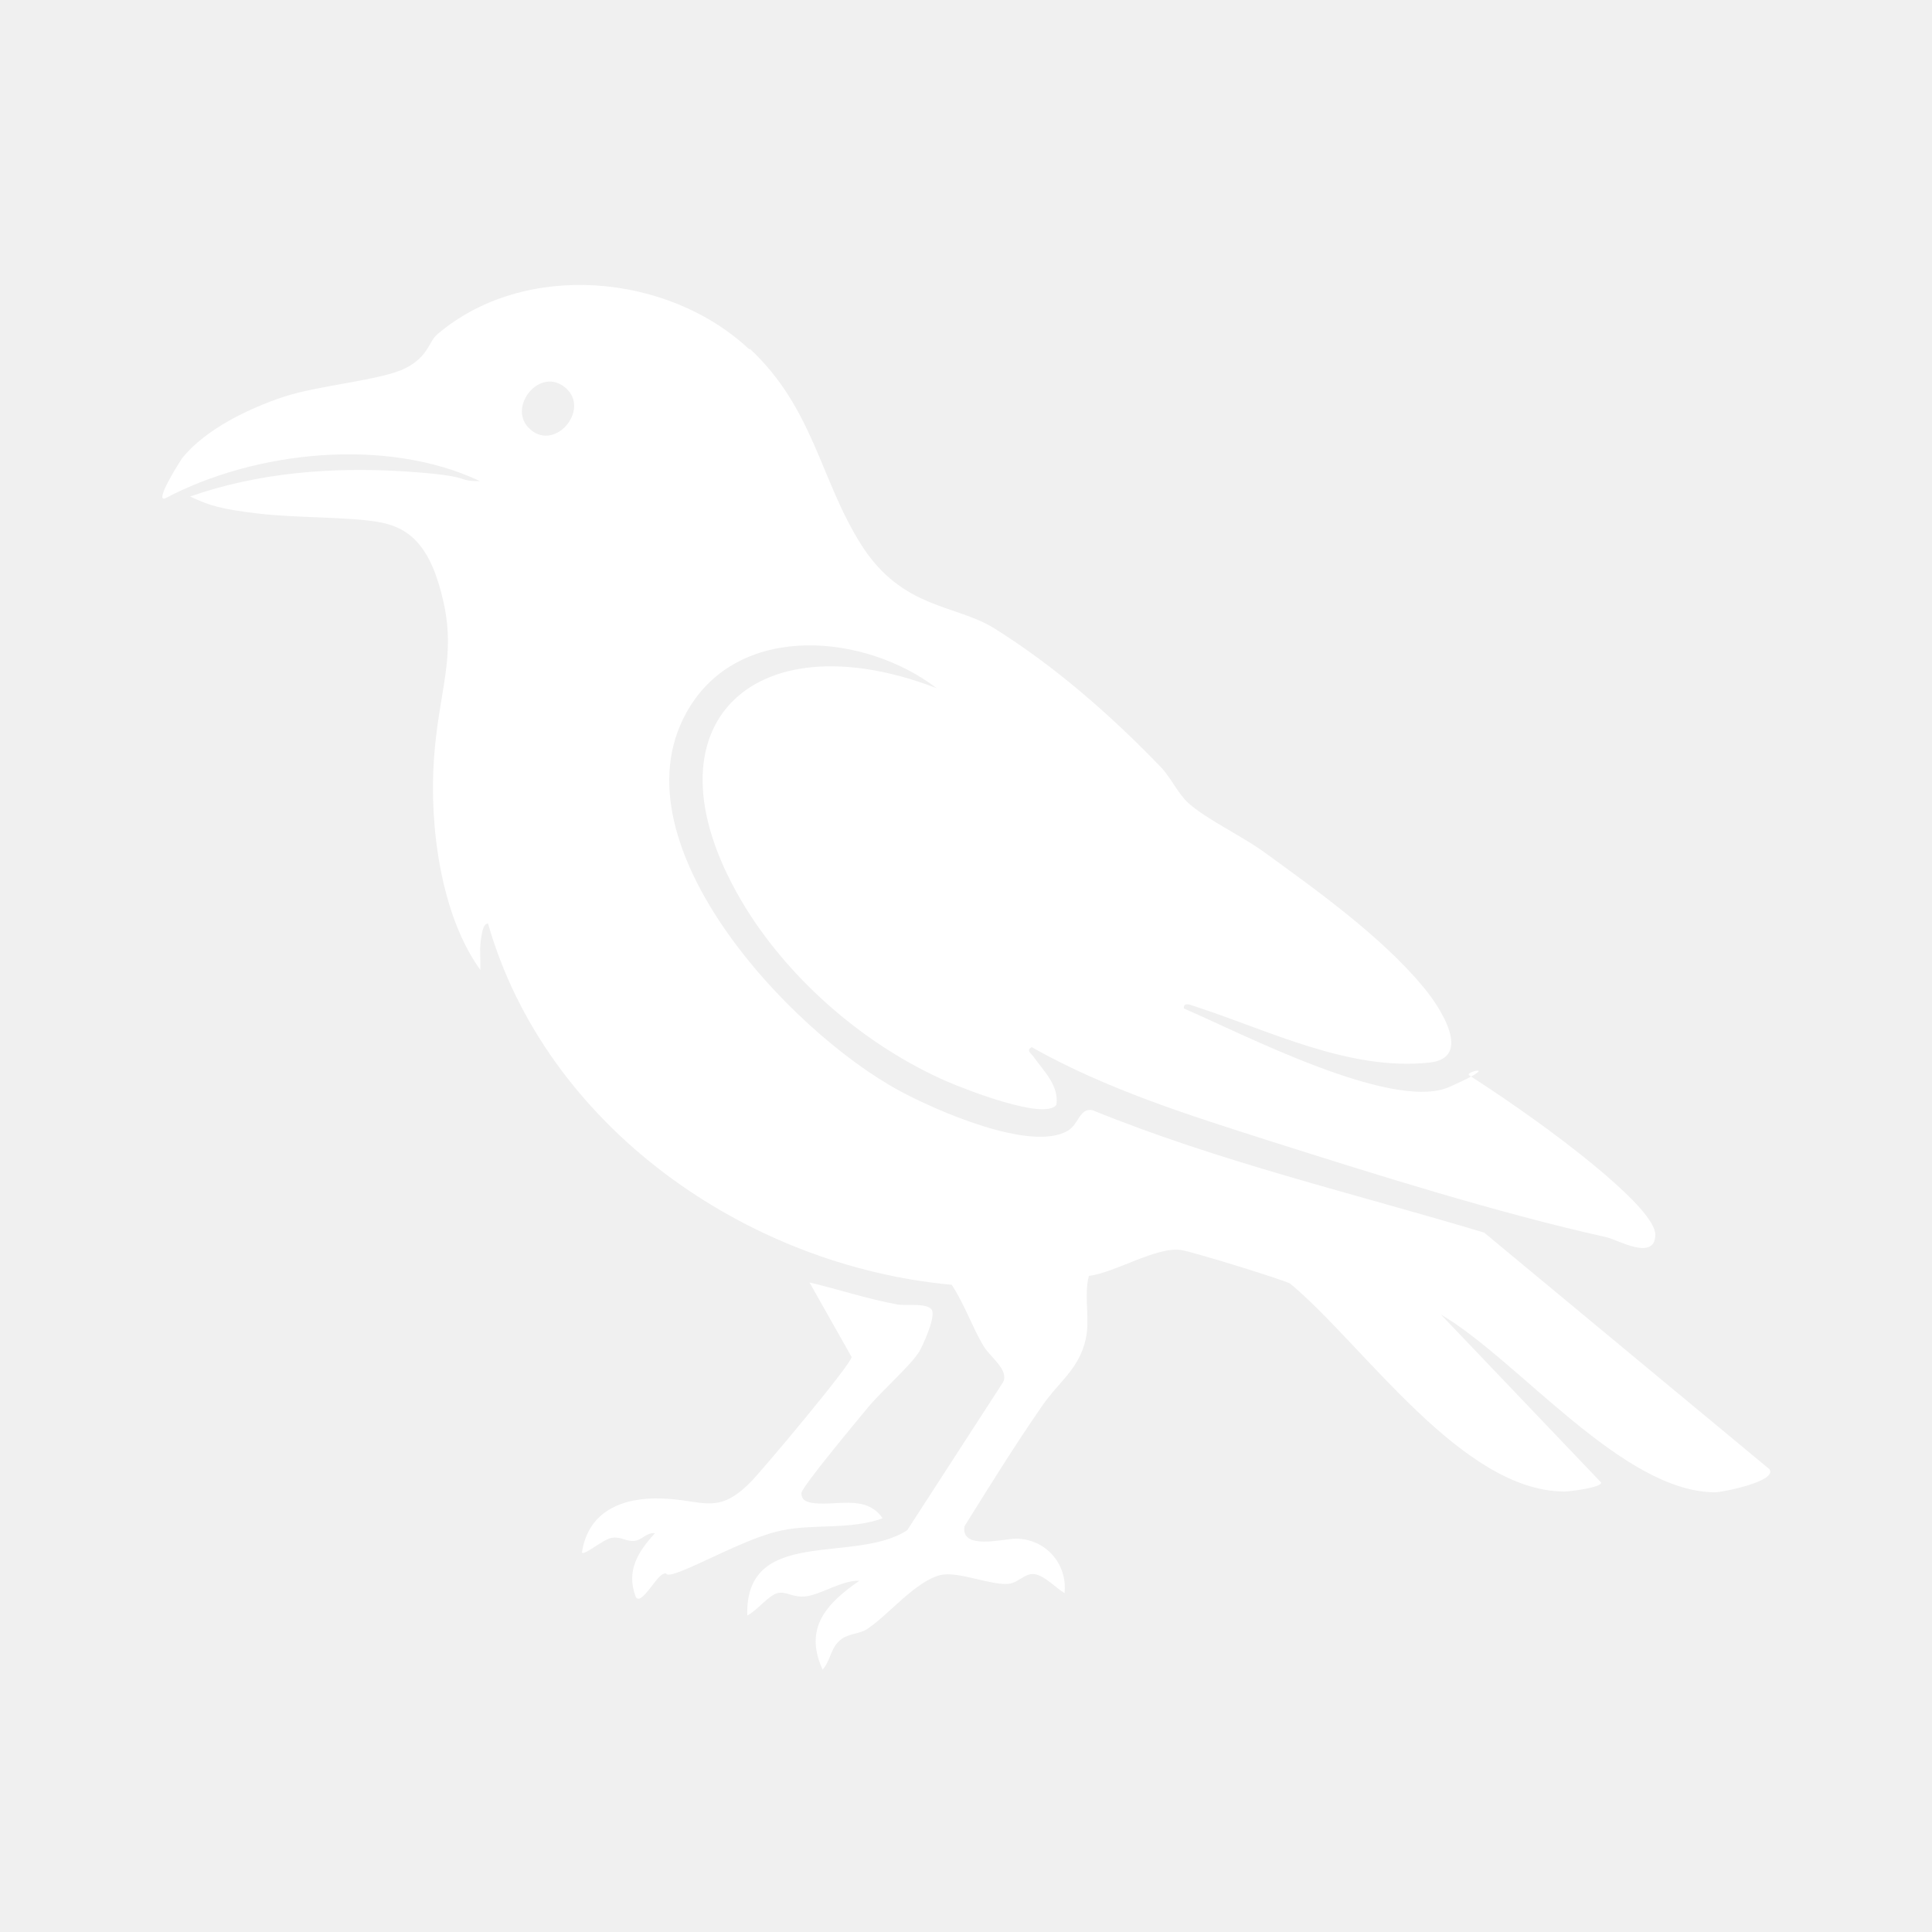
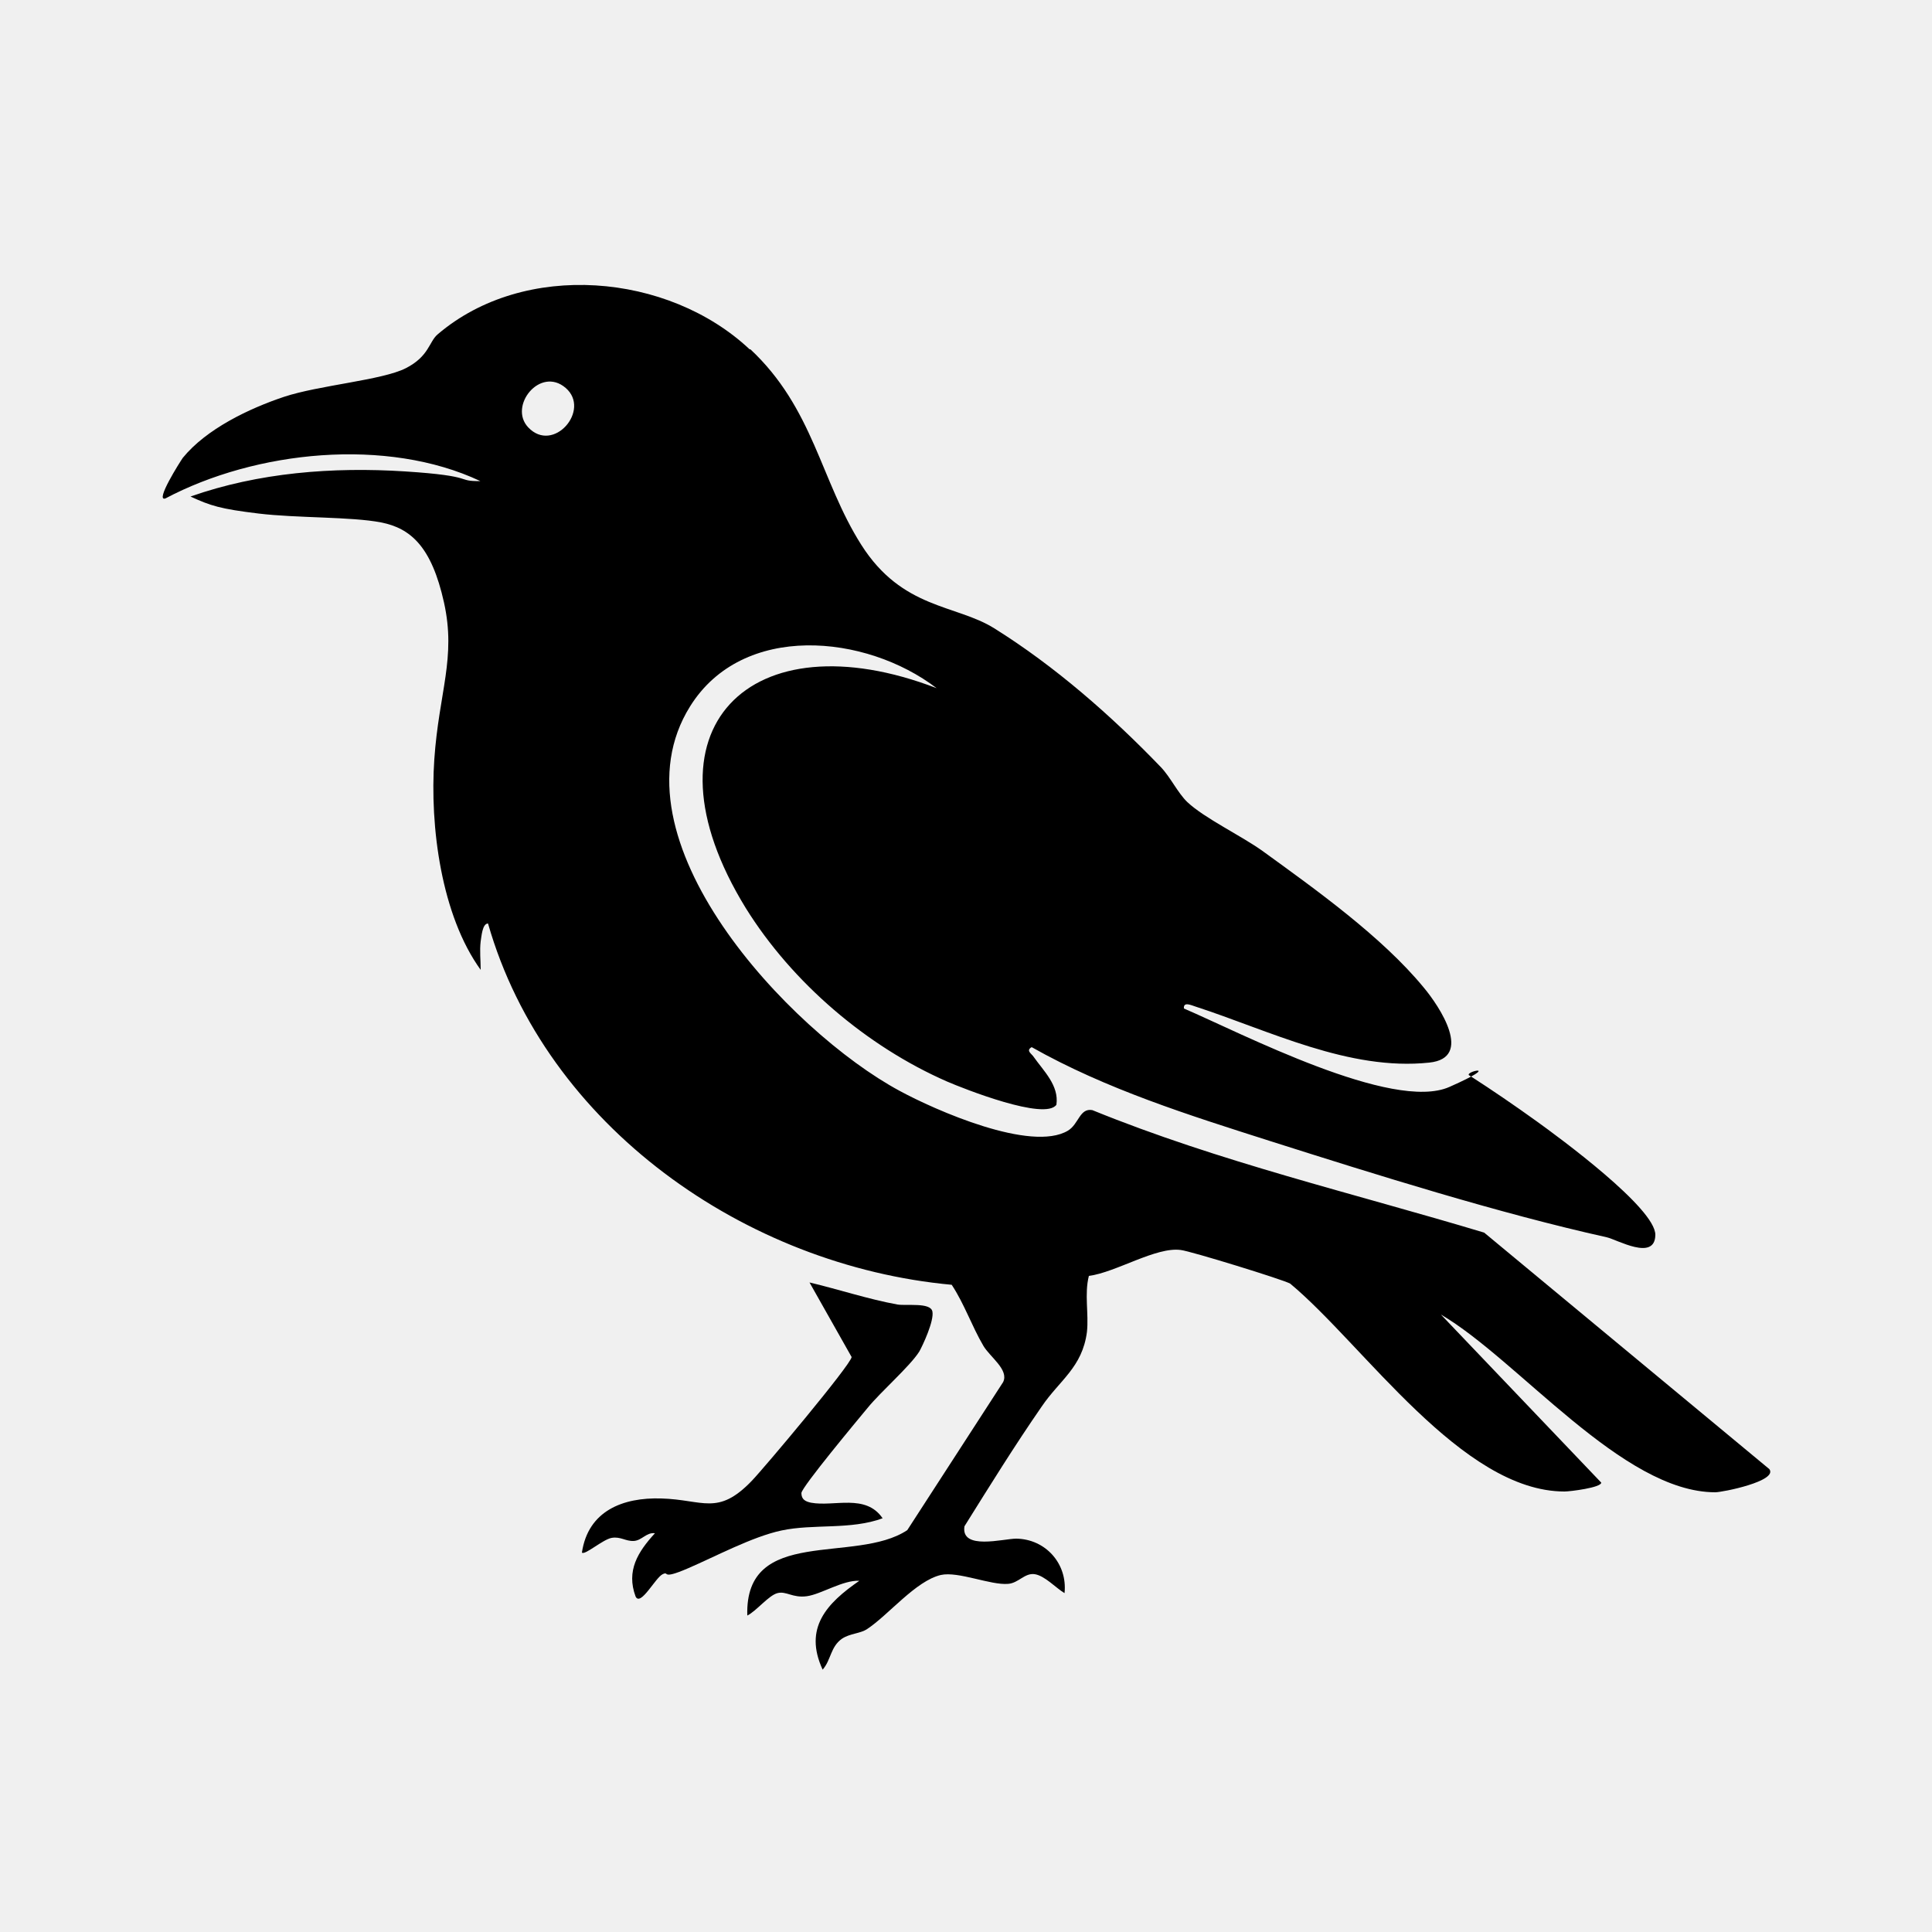
<svg xmlns="http://www.w3.org/2000/svg" id="Layer_1" version="1.1" viewBox="0 0 500 500">
-   <defs>
-     <style>
-       .st0 {
-         fill: #fff;
-       }
-     </style>
-   </defs>
-   <path class="st0" d="M194.1,90.3c16.5,15.4,18.2,34,28.8,50.7s24.5,15.4,34.4,21.6c15.7,9.8,30.3,22.6,43.1,35.9,2.5,2.6,4.4,6.7,6.9,9.1,4.5,4.2,13.8,8.6,19.4,12.6,13.8,10,30.9,22.2,41.7,35.3,4.2,5,13,18.3,1.5,19.5-20.8,2.2-41.4-8.3-60.5-14.5-1-.3-3.2-1.4-3,.5,14.7,6.3,54,26.8,68.7,20.3s3-3.8,5.3-2.9c5.9,3.8,11.6,7.7,17.3,11.8s30.8,22.5,30.7,29.4-9.9,1.2-12.6.6c-27.9-6.2-59.7-16.2-87.1-24.9-21-6.7-42.4-13.4-61.7-24.3-1.6.9,0,1.7.5,2.5,2.6,3.7,6.6,7.4,5.9,12.4-2.9,4.2-23.9-4.1-28.3-6-20.8-9.1-40.1-25.6-52.1-44.9-28.6-46.5,1.3-75.4,49.4-56.9-18.3-14-50.2-17.1-63.8,4.7-21.4,34.2,25.8,84.2,54.2,99.5,9.2,5,34.1,16,43.6,10.3,2.8-1.7,3-5.9,6.3-5.3,32.9,13.4,67.5,21.5,101.4,31.7l73.8,61.2c2.3,3.1-12.1,6-14,6-24,0-51-34.3-71-46l41.5,43.5c0,1.3-8.1,2.3-9.5,2.3-26.6,0-52-38-71-53.8-1.7-1-25.7-8.4-28.3-8.7-6.4-.9-16.8,5.8-23.8,6.7-1.2,4.7,0,9.7-.5,14.5-1.2,9.2-7.1,12.5-11.7,19.3-7,10.1-13.5,20.6-20,31-1,6.3,10.1,3.2,13.4,3.2,7.6.1,13.3,6.5,12.5,14.1-2.2-1.3-5.1-4.5-7.7-4.9s-4.2,2.3-6.9,2.5c-4.5.4-12.9-3.3-17.4-2.3-6.5,1.5-13.6,10.4-19.1,14-1.8,1.2-4.4,1.1-6.5,2.5-3,2.1-2.8,5.5-5,8-5-10.8,1.1-17.2,9.5-23-4.3-.2-9.9,3.5-13.6,4s-5.3-1.4-7.6-.8-5.4,4.6-7.8,5.8c-.7-23.3,28-13.2,41.4-22.1l24.8-38.3c1.6-3.2-3.4-6.5-5.1-9.4-3-5.1-4.9-10.8-8.2-15.8-53.3-4.9-105-41-120-93.5-1.5,0-1.7,3.5-1.9,4.6-.3,2.5,0,4.9-.1,7.4-10.2-14.1-13.2-37.1-12-54.5s5.7-26.2,2.5-40.6-8.6-19.2-16.3-20.7-21.8-1.1-31.7-2.3-12.4-2-17.6-4.4c17.6-6.2,36.8-7.7,55.5-6.5s13,2.6,19.5,2.5c-24.2-11.4-58.1-7.9-81.5,4.5-2.8.9,3.8-9.5,4.5-10.5,6.1-7.5,17.2-12.8,26.2-15.8s25.4-4.3,31.5-7.4,6-6.9,8.3-8.8c22.4-19.1,59.6-15.9,80.7,3.9ZM136.7,110.6c6.5,6.9,16.3-4.5,9.7-10.2s-14.9,4.7-9.7,10.2Z" />
-   <path class="st0" d="M228.5,392.9c-8.3,3.1-18,1.4-26.3,3.2-7.5,1.6-17,6.7-24.2,9.8s-4.6.6-6.5,1.5-5.7,8.4-7,5.8c-2.5-6.7.6-11.6,5-16.4-2.2-.3-3.4,1.9-5.5,2s-3.4-1.2-5.7-.8-7,4.6-7.7,3.8c1.6-10.8,10.6-14.3,20.5-14,10.9.3,14.6,4.6,23.4-4.5,3.2-3.3,25.7-30.1,25.9-32.1l-10.9-19.3c7.6,1.8,15.1,4.3,22.7,5.7,2.4.4,8.6-.6,9.1,1.8s-2.5,8.8-3.4,10.4c-2.5,3.9-9.9,10.3-13.4,14.6-2.4,2.9-17,20.4-17.1,22,0,1.7,1.1,2.2,2.5,2.5,6,1.1,14.1-2.4,18.5,4Z" />
+   <path d="M194.1,90.3c16.5,15.4,18.2,34,28.8,50.7s24.5,15.4,34.4,21.6c15.7,9.8,30.3,22.6,43.1,35.9,2.5,2.6,4.4,6.7,6.9,9.1,4.5,4.2,13.8,8.6,19.4,12.6,13.8,10,30.9,22.2,41.7,35.3,4.2,5,13,18.3,1.5,19.5-20.8,2.2-41.4-8.3-60.5-14.5-1-.3-3.2-1.4-3,.5,14.7,6.3,54,26.8,68.7,20.3s3-3.8,5.3-2.9c5.9,3.8,11.6,7.7,17.3,11.8s30.8,22.5,30.7,29.4-9.9,1.2-12.6.6c-27.9-6.2-59.7-16.2-87.1-24.9-21-6.7-42.4-13.4-61.7-24.3-1.6.9,0,1.7.5,2.5,2.6,3.7,6.6,7.4,5.9,12.4-2.9,4.2-23.9-4.1-28.3-6-20.8-9.1-40.1-25.6-52.1-44.9-28.6-46.5,1.3-75.4,49.4-56.9-18.3-14-50.2-17.1-63.8,4.7-21.4,34.2,25.8,84.2,54.2,99.5,9.2,5,34.1,16,43.6,10.3,2.8-1.7,3-5.9,6.3-5.3,32.9,13.4,67.5,21.5,101.4,31.7l73.8,61.2c2.3,3.1-12.1,6-14,6-24,0-51-34.3-71-46l41.5,43.5c0,1.3-8.1,2.3-9.5,2.3-26.6,0-52-38-71-53.8-1.7-1-25.7-8.4-28.3-8.7-6.4-.9-16.8,5.8-23.8,6.7-1.2,4.7,0,9.7-.5,14.5-1.2,9.2-7.1,12.5-11.7,19.3-7,10.1-13.5,20.6-20,31-1,6.3,10.1,3.2,13.4,3.2,7.6.1,13.3,6.5,12.5,14.1-2.2-1.3-5.1-4.5-7.7-4.9s-4.2,2.3-6.9,2.5c-4.5.4-12.9-3.3-17.4-2.3-6.5,1.5-13.6,10.4-19.1,14-1.8,1.2-4.4,1.1-6.5,2.5-3,2.1-2.8,5.5-5,8-5-10.8,1.1-17.2,9.5-23-4.3-.2-9.9,3.5-13.6,4s-5.3-1.4-7.6-.8-5.4,4.6-7.8,5.8c-.7-23.3,28-13.2,41.4-22.1l24.8-38.3c1.6-3.2-3.4-6.5-5.1-9.4-3-5.1-4.9-10.8-8.2-15.8-53.3-4.9-105-41-120-93.5-1.5,0-1.7,3.5-1.9,4.6-.3,2.5,0,4.9,0,7.4-10.2-14.1-13.2-37.1-12-54.5s5.7-26.2,2.5-40.6-8.6-19.2-16.3-20.7-21.8-1.1-31.7-2.3-12.4-2-17.6-4.4c17.6-6.2,36.8-7.7,55.5-6.5s13,2.6,19.5,2.5c-24.2-11.4-58.1-7.9-81.5,4.5-2.8.9,3.8-9.5,4.5-10.5,6.1-7.5,17.2-12.8,26.2-15.8s25.4-4.3,31.5-7.4,6-6.9,8.3-8.8c22.4-19.1,59.6-15.9,80.7,3.9h.2ZM136.7,110.6c6.5,6.9,16.3-4.5,9.7-10.2s-14.9,4.7-9.7,10.2Z" />
+   <path d="M228.5,392.9c-8.3,3.1-18,1.4-26.3,3.2-7.5,1.6-17,6.7-24.2,9.8s-4.6.6-6.5,1.5-5.7,8.4-7,5.8c-2.5-6.7.6-11.6,5-16.4-2.2-.3-3.4,1.9-5.5,2s-3.4-1.2-5.7-.8-7,4.6-7.7,3.8c1.6-10.8,10.6-14.3,20.5-14,10.9.3,14.6,4.6,23.4-4.5,3.2-3.3,25.7-30.1,25.9-32.1l-10.9-19.3c7.6,1.8,15.1,4.3,22.7,5.7,2.4.4,8.6-.6,9.1,1.8s-2.5,8.8-3.4,10.4c-2.5,3.9-9.9,10.3-13.4,14.6-2.4,2.9-17,20.4-17.1,22,0,1.7,1.1,2.2,2.5,2.5,6,1.1,14.1-2.4,18.5,4h0Z" />
</svg>
